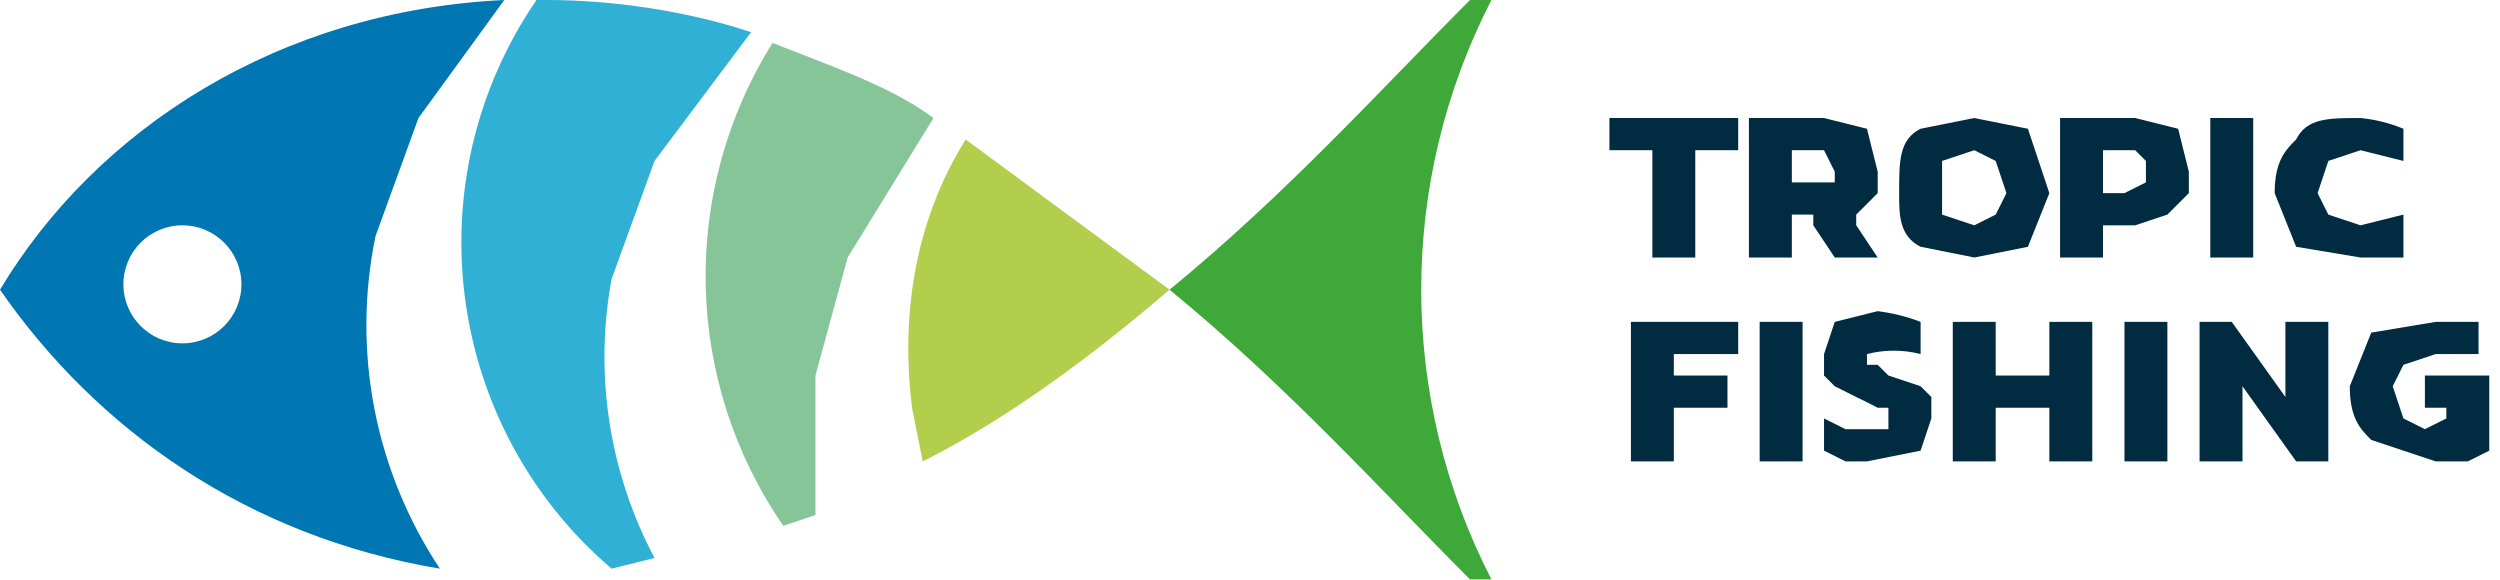
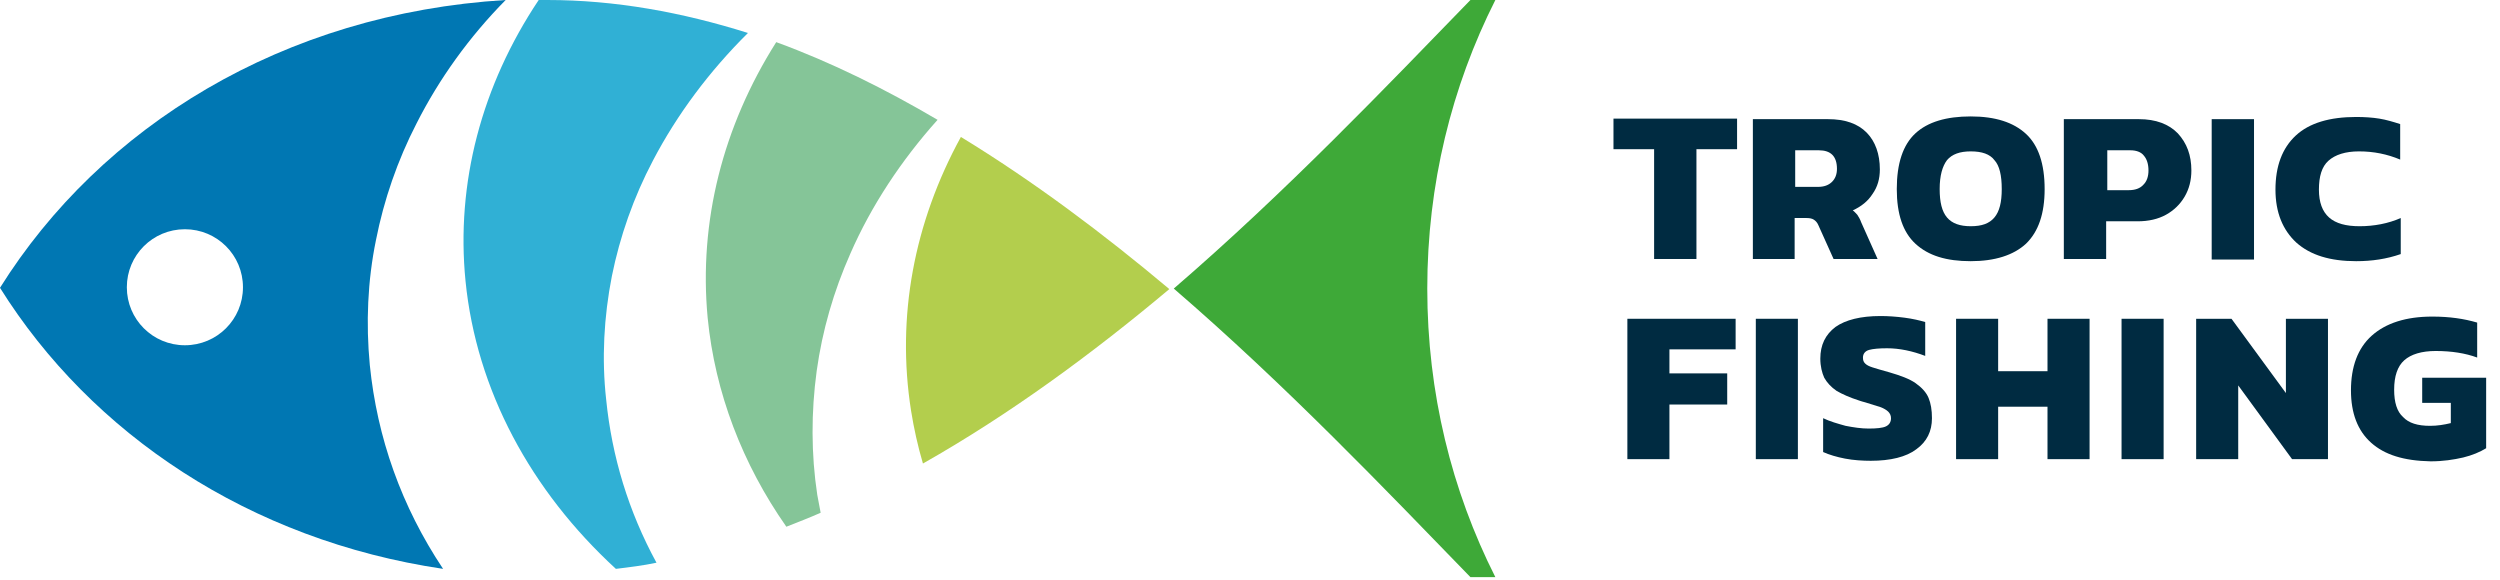
- <svg xmlns="http://www.w3.org/2000/svg" width="233" height="54">
-   <g fill-rule="nonzero" fill="none">
-     <g fill="#002B41">
-       <path d="M152 30h10v3h-6v2h5v3h-5v5h-4zM164 30h4v13h-4zM172 43l-2-1v-3l2 1h4v-1-1h-1a62 62 0 00-2-1l-2-1-1-1v-2l1-3 4-1a17 17 0 014 1v3a10 10 0 00-5 0v1h1l1 1 3 1 1 1v2l-1 3-5 1h-2zM182 30h4v5h5v-5h4v13h-4v-5h-5v5h-4zM198 30h4v13h-4zM205 30h3l5 7v-7h4v13h-3l-5-7v7h-4V30zM221 41c-1-1-2-2-2-5l2-5 6-1h4v3h-4l-3 1-1 2 1 3 2 1 2-1v-1h-2v-3h6v7l-2 1h-3l-6-2z" />
+ <svg xmlns="http://www.w3.org/2000/svg" width="233px" height="54px" viewBox="0 0 233 54" version="1.1">
+   <g id="Page-1" stroke="none" stroke-width="1" fill="none" fill-rule="evenodd">
+     <g id="Styleguide" transform="translate(-91, -65)" fill-rule="nonzero">
+       <g id="Logo" transform="translate(91, 65)">
+         <g id="Group" transform="translate(151.2, 29.45454)" fill="#002B41">
+           <polygon id="Path" points="0.471 0.255 10.56 0.255 10.56 3.105 4.391 3.105 4.391 5.345 9.776 5.345 9.776 8.247 4.391 8.247 4.391 13.338 0.471 13.338" />
+           <polygon id="Path" points="12.442 0.255 16.363 0.255 16.363 13.338 12.442 13.338" />
+           <path d="M20.755,13.287 C19.97,13.135 19.291,12.931 18.716,12.676 L18.716,9.52 C19.343,9.825 20.075,10.029 20.807,10.233 C21.591,10.385 22.271,10.487 22.95,10.487 C23.682,10.487 24.257,10.436 24.571,10.284 C24.885,10.131 25.041,9.876 25.041,9.52 C25.041,9.265 24.937,9.062 24.78,8.909 C24.623,8.756 24.362,8.604 24.1,8.502 C23.787,8.4 23.316,8.247 22.637,8.044 C22.428,7.993 22.271,7.942 22.114,7.891 C21.173,7.585 20.493,7.28 19.97,6.975 C19.448,6.618 19.082,6.211 18.82,5.753 C18.611,5.295 18.454,4.684 18.454,3.971 C18.454,2.698 18.925,1.731 19.866,1.018 C20.807,0.356 22.218,-7.23461695e-15 24.048,-7.23461695e-15 C24.78,-7.23461695e-15 25.512,0.051 26.296,0.153 C27.08,0.255 27.708,0.407 28.23,0.56 L28.23,3.716 C27.028,3.258 25.826,3.004 24.676,3.004 C23.944,3.004 23.369,3.055 23.003,3.156 C22.637,3.258 22.428,3.513 22.428,3.869 C22.428,4.124 22.48,4.276 22.637,4.429 C22.793,4.582 23.003,4.684 23.316,4.785 C23.63,4.887 24.153,5.04 24.885,5.244 C25.93,5.549 26.767,5.855 27.342,6.262 C27.917,6.669 28.335,7.127 28.544,7.636 C28.753,8.145 28.858,8.756 28.858,9.52 C28.858,10.742 28.387,11.709 27.394,12.422 C26.453,13.135 24.989,13.491 23.159,13.491 C22.428,13.491 21.539,13.44 20.755,13.287 Z" id="Path" />
+           <polygon id="Path" points="31.106 0.255 35.027 0.255 35.027 5.142 39.627 5.142 39.627 0.255 43.548 0.255 43.548 13.338 39.627 13.338 39.627 8.451 35.027 8.451 35.027 13.338 31.106 13.338" />
+           <polygon id="Path" points="46.528 0.255 50.449 0.255 50.449 13.338 46.528 13.338" />
+           <polygon id="Path" points="53.429 0.255 56.775 0.255 61.846 7.178 61.846 0.255 65.767 0.255 65.767 13.338 62.421 13.338 57.402 6.465 57.402 13.338 53.481 13.338 53.481 0.255" />
+           <path d="M69.792,11.811 C68.537,10.691 67.91,9.062 67.91,6.924 C67.91,4.735 68.537,3.004 69.844,1.833 C71.151,0.662 73.033,0.051 75.49,0.051 C77.111,0.051 78.47,0.255 79.673,0.611 L79.673,3.869 C78.575,3.462 77.268,3.258 75.804,3.258 C74.497,3.258 73.504,3.564 72.876,4.124 C72.249,4.684 71.935,5.6 71.935,6.873 C71.935,8.044 72.197,8.909 72.772,9.418 C73.295,9.978 74.131,10.233 75.281,10.233 C75.961,10.233 76.588,10.131 77.216,9.978 L77.216,8.095 L74.549,8.095 L74.549,5.753 L80.509,5.753 L80.509,12.32 C79.934,12.676 79.202,12.982 78.366,13.185 C77.477,13.389 76.484,13.542 75.334,13.542 C72.824,13.491 71.047,12.931 69.792,11.811 Z" id="Path" />
+         </g>
+         <g id="Group" transform="translate(150.2182, 10.8)" fill="#002B41">
+           <polygon id="Path" points="3.945 3.105 0.158 3.105 0.158 0.255 11.677 0.255 11.677 3.105 7.89 3.105 7.89 13.338 3.945 13.338" />
+           <path d="M13.149,0.305 L20.145,0.305 C21.723,0.305 22.932,0.713 23.774,1.578 C24.563,2.393 24.984,3.564 24.984,4.989 C24.984,5.855 24.773,6.618 24.3,7.28 C23.879,7.942 23.248,8.451 22.459,8.807 C22.617,8.909 22.722,9.062 22.88,9.215 C22.985,9.367 23.143,9.622 23.248,9.927 L24.773,13.338 L20.671,13.338 L19.251,10.182 C19.145,9.927 18.988,9.775 18.83,9.673 C18.672,9.571 18.462,9.52 18.146,9.52 L17.042,9.52 L17.042,13.338 L13.149,13.338 L13.149,0.305 Z M19.198,6.618 C19.777,6.618 20.197,6.465 20.513,6.16 C20.829,5.855 20.986,5.447 20.986,4.938 C20.986,3.767 20.408,3.207 19.303,3.207 L17.094,3.207 L17.094,6.618 L19.198,6.618 Z" id="Shape" />
+           <path d="M28.297,11.913 C27.14,10.844 26.562,9.164 26.562,6.822 C26.562,4.429 27.14,2.698 28.297,1.629 C29.455,0.56 31.19,0.051 33.452,0.051 C35.766,0.051 37.449,0.611 38.606,1.68 C39.764,2.749 40.342,4.48 40.342,6.822 C40.342,9.113 39.764,10.793 38.606,11.913 C37.449,12.982 35.714,13.542 33.452,13.542 C31.19,13.542 29.507,13.033 28.297,11.913 Z M35.661,9.469 C36.134,8.909 36.345,8.044 36.345,6.822 C36.345,5.549 36.134,4.633 35.661,4.124 C35.24,3.564 34.504,3.309 33.452,3.309 C32.453,3.309 31.716,3.564 31.243,4.124 C30.822,4.684 30.559,5.549 30.559,6.822 C30.559,8.044 30.769,8.909 31.243,9.469 C31.716,10.029 32.453,10.284 33.452,10.284 C34.504,10.284 35.188,10.029 35.661,9.469 Z" id="Shape" />
+           <path d="M42.183,0.305 L49.126,0.305 C50.704,0.305 51.914,0.764 52.755,1.629 C53.597,2.545 54.018,3.665 54.018,5.091 C54.018,6.007 53.807,6.822 53.386,7.535 C52.966,8.247 52.387,8.807 51.651,9.215 C50.914,9.622 50.02,9.825 49.021,9.825 L46.075,9.825 L46.075,13.338 L42.131,13.338 L42.131,0.305 L42.183,0.305 Z M48.179,6.924 C48.758,6.924 49.231,6.771 49.547,6.415 C49.862,6.109 50.02,5.651 50.02,5.091 C50.02,4.48 49.862,4.022 49.599,3.716 C49.336,3.36 48.863,3.207 48.337,3.207 L46.181,3.207 L46.181,6.924 L48.179,6.924 Z" id="Shape" />
+           <polygon id="Path" points="55.911 0.305 59.856 0.305 59.856 13.389 55.911 13.389" />
+           <path d="M63.801,11.811 C62.538,10.64 61.855,9.011 61.855,6.873 C61.855,4.684 62.486,3.004 63.748,1.833 C65.01,0.662 66.904,0.102 69.376,0.102 C70.165,0.102 70.901,0.153 71.532,0.255 C72.164,0.356 72.847,0.56 73.479,0.764 L73.479,4.073 C72.269,3.564 71.006,3.309 69.639,3.309 C68.377,3.309 67.43,3.615 66.799,4.175 C66.168,4.735 65.905,5.651 65.905,6.873 C65.905,8.044 66.22,8.909 66.851,9.469 C67.482,10.029 68.429,10.284 69.692,10.284 C71.059,10.284 72.374,10.029 73.531,9.52 L73.531,12.88 C72.216,13.338 70.849,13.542 69.376,13.542 C66.956,13.542 65.116,12.982 63.801,11.811 Z" id="Path" />
+         </g>
+         <path d="M84.909,38.266 C85.173,39.928 85.543,41.59 86.018,43.2 C94.095,38.629 101.802,32.968 108.982,26.943 C102.858,21.801 96.365,16.919 89.555,12.764 C85.173,20.762 83.537,29.54 84.909,38.266 Z" id="Path" fill="#B3CE4D" />
+         <path d="M76.117,34.557 C76.641,30.807 77.689,27.16 79.261,23.618 C81.199,19.19 83.976,14.971 87.382,11.168 C82.509,8.303 77.48,5.803 72.345,3.927 C67.368,11.793 65.115,20.649 65.953,29.609 C66.634,36.589 69.202,43.257 73.288,49.091 C74.336,48.674 75.436,48.257 76.484,47.789 C76.379,47.216 76.275,46.695 76.17,46.122 C75.593,42.319 75.593,38.412 76.117,34.557 Z" id="Path" fill="#85C598" />
+         <path d="M57.028,25.728 C57.774,22.03 59.052,18.384 60.864,14.947 C63.102,10.677 66.086,6.666 69.709,3.073 C63.582,1.146 57.347,0 51.007,0 C50.74,0 50.474,0 50.207,0 C44.879,7.968 42.481,17.082 43.387,26.197 C44.4,36.352 49.462,45.727 57.401,53.018 C58.679,52.862 59.958,52.706 61.184,52.445 C58.573,47.654 57.028,42.55 56.495,37.238 C56.069,33.436 56.282,29.53 57.028,25.728 Z" id="Path" fill="#30B0D5" />
+         <g id="Group" transform="translate(108.9818, 0)" fill="#3EA938">
+           <path d="M30.385,53.79 C26.309,45.717 24.04,36.594 24.04,26.895 C24.04,17.196 26.309,8.074 30.385,0 L28.063,0 C20.325,7.969 10.936,17.825 0.413,26.895 C10.936,35.965 20.325,45.821 28.063,53.79 L30.385,53.79 Z" id="Path" />
+         </g>
+         <path d="M35.043,22.362 C35.779,18.635 37.04,14.961 38.826,11.496 C40.928,7.349 43.712,3.465 47.127,0 C26.374,1.26 9.404,11.811 0,26.824 C8.511,40.42 23.222,50.341 41.295,53.018 C37.408,47.191 35.148,40.787 34.465,34.016 C34.098,30.131 34.255,26.194 35.043,22.362 Z M17.233,32.178 C14.238,32.178 11.821,29.764 11.821,26.772 C11.821,23.779 14.238,21.365 17.233,21.365 C20.227,21.365 22.644,23.779 22.644,26.772 C22.644,29.764 20.227,32.178 17.233,32.178 Z" id="Shape" fill="#0077B3" />
+       </g>
    </g>
-     <g fill="#002B41">
-       <path d="M154 14h-4v-3h12v3h-4v10h-4zM163 11h7l4 1 1 4v2l-2 2v1l2 3h-4l-2-3v-1h-2v4h-4V11zm6 6h2v-1l-1-2h-3v3h2zM179 23c-2-1-2-3-2-5 0-3 0-5 2-6l5-1 5 1 2 6-2 5-5 1-5-1zm7-3l1-2-1-3-2-1-3 1v5l3 1 2-1zM192 11h7l4 1 1 4v2l-2 2-3 1h-3v3h-4V11zm6 7l2-1v-1-1l-1-1h-3v4h2zM206 11h4v13h-4zM214 23l-2-5c0-3 1-4 2-5 1-2 3-2 6-2a14 14 0 014 1v3l-4-1-3 1-1 3 1 2 3 1 4-1v4h-4l-6-1z" />
-     </g>
-     <path d="M85 38l1 5c8-4 16-10 23-16L90 13c-5 8-6 17-5 25z" fill="#B3CE4D" />
-     <path d="M76 35l3-11 8-13c-4-3-10-5-15-7a41 41 0 001 45l3-1v-2-11z" fill="#85C598" />
-     <path d="M57 26l4-11 9-12c-6-2-13-3-19-3h-1a40 40 0 007 53l4-1a40 40 0 01-4-26z" fill="#30B0D5" />
-     <path d="M139 54a59 59 0 010-54h-2c-8 8-17 18-28 27 11 9 20 19 28 27h2z" fill="#3EA938" />
-     <path d="M35 22l4-11 8-11C26 1 9 12 0 27c9 13 23 23 41 26a41 41 0 01-6-31zM17 32a5 5 0 110-11 5 5 0 010 11z" fill="#0077B3" />
  </g>
</svg>
